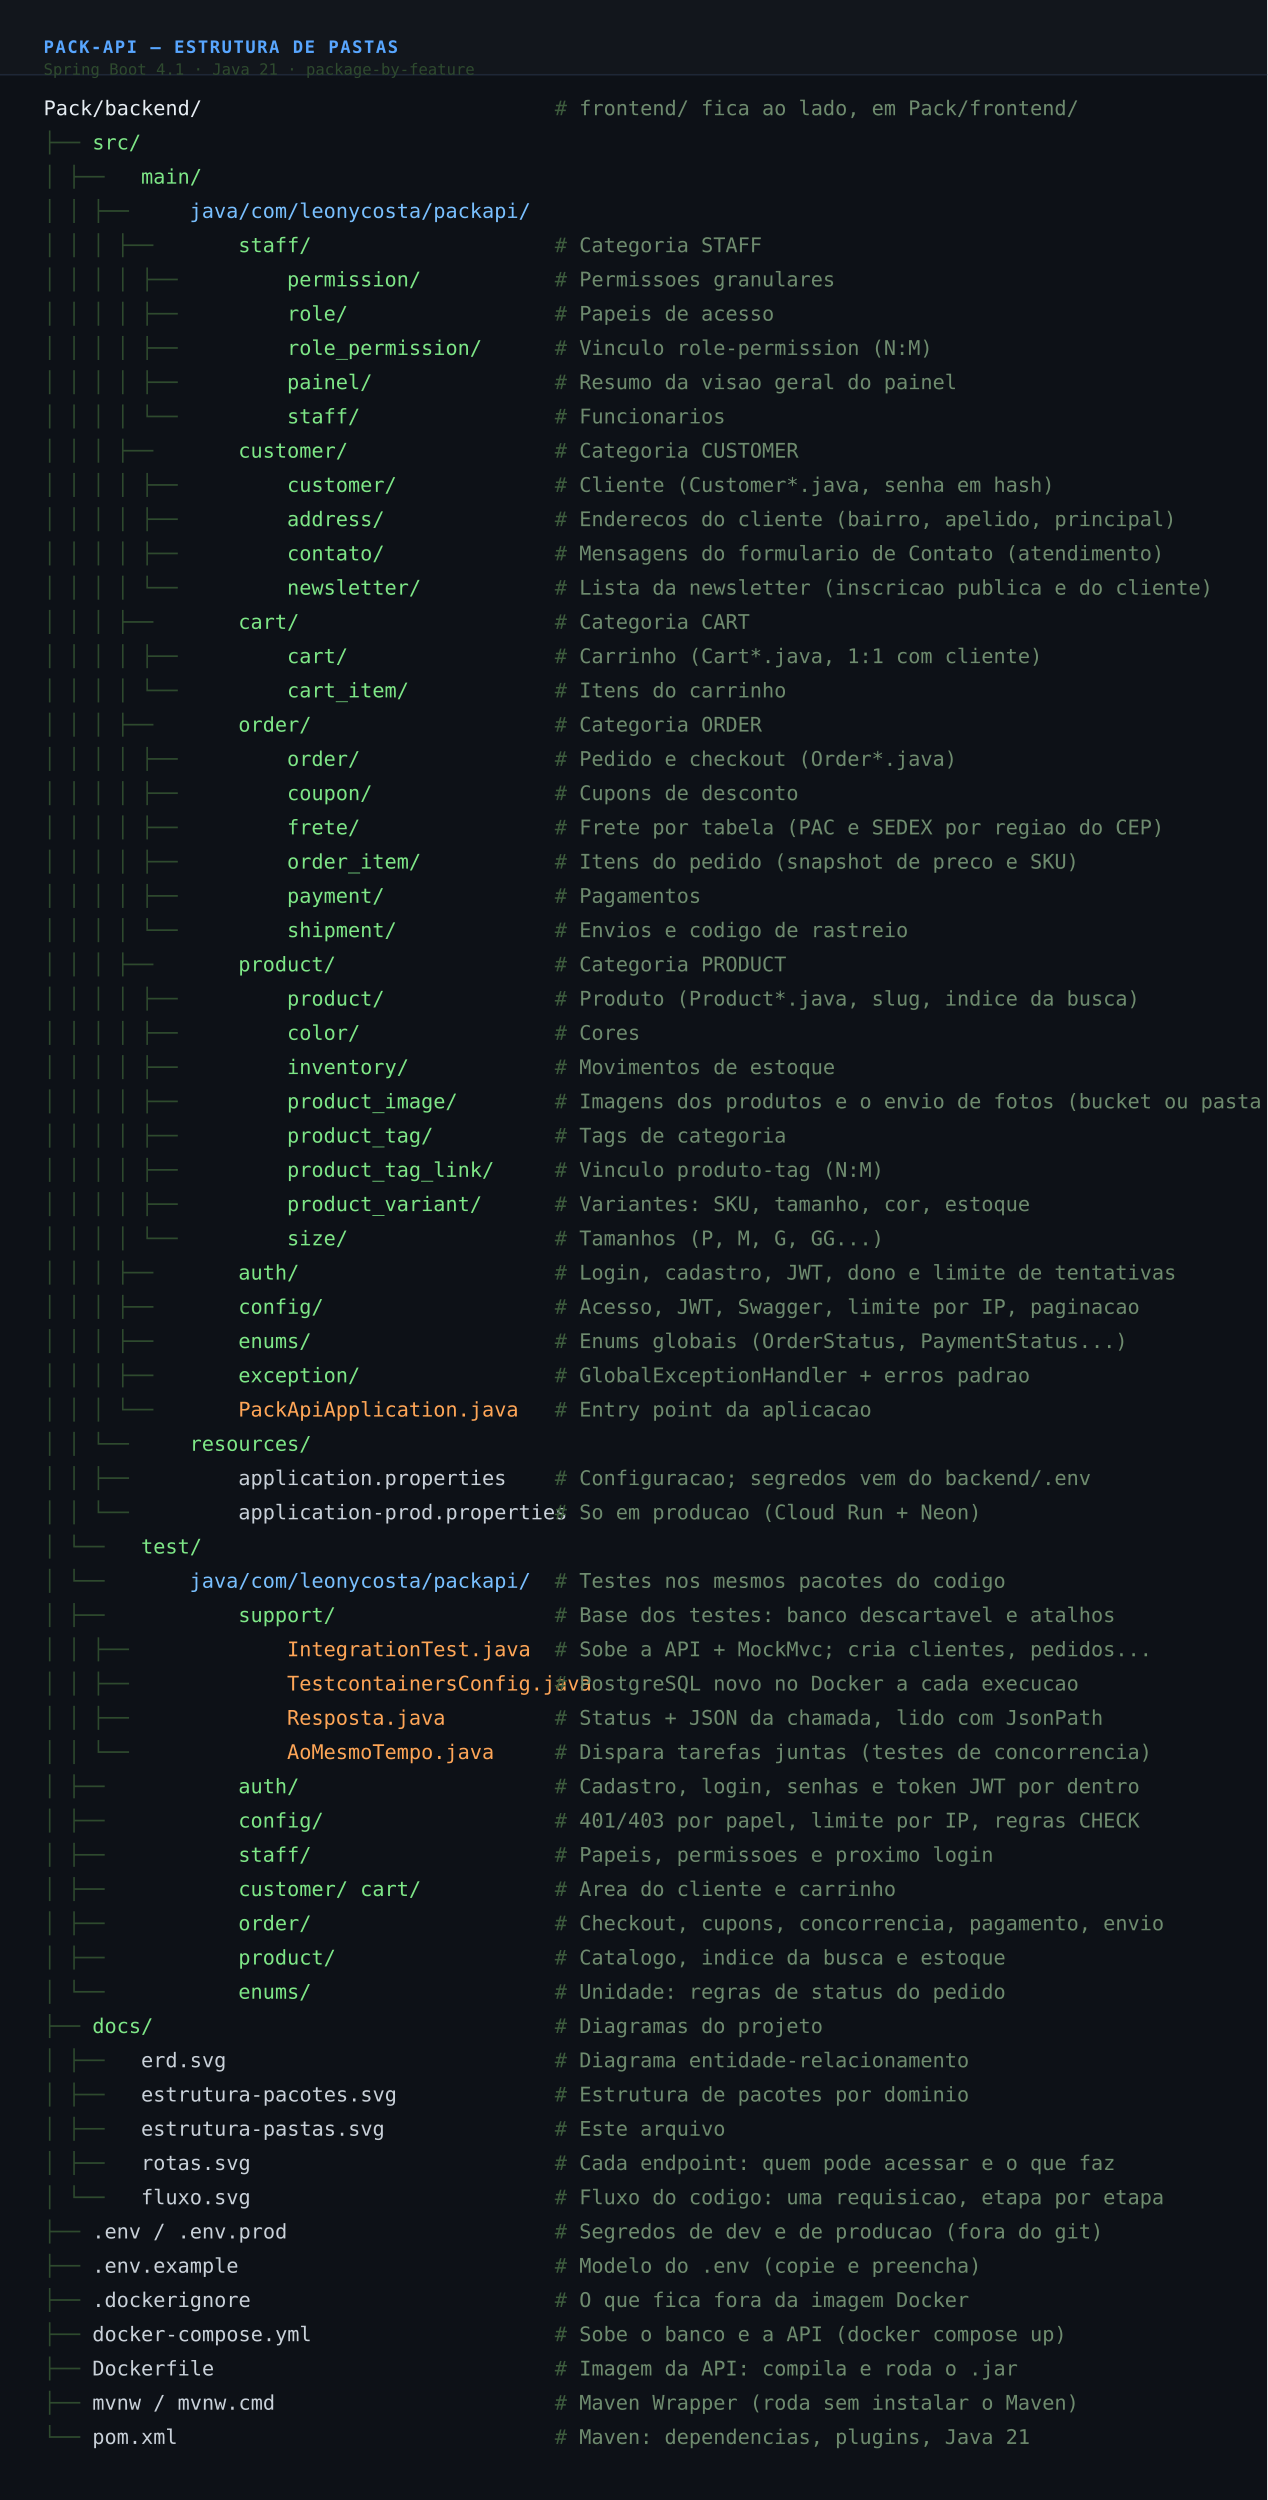
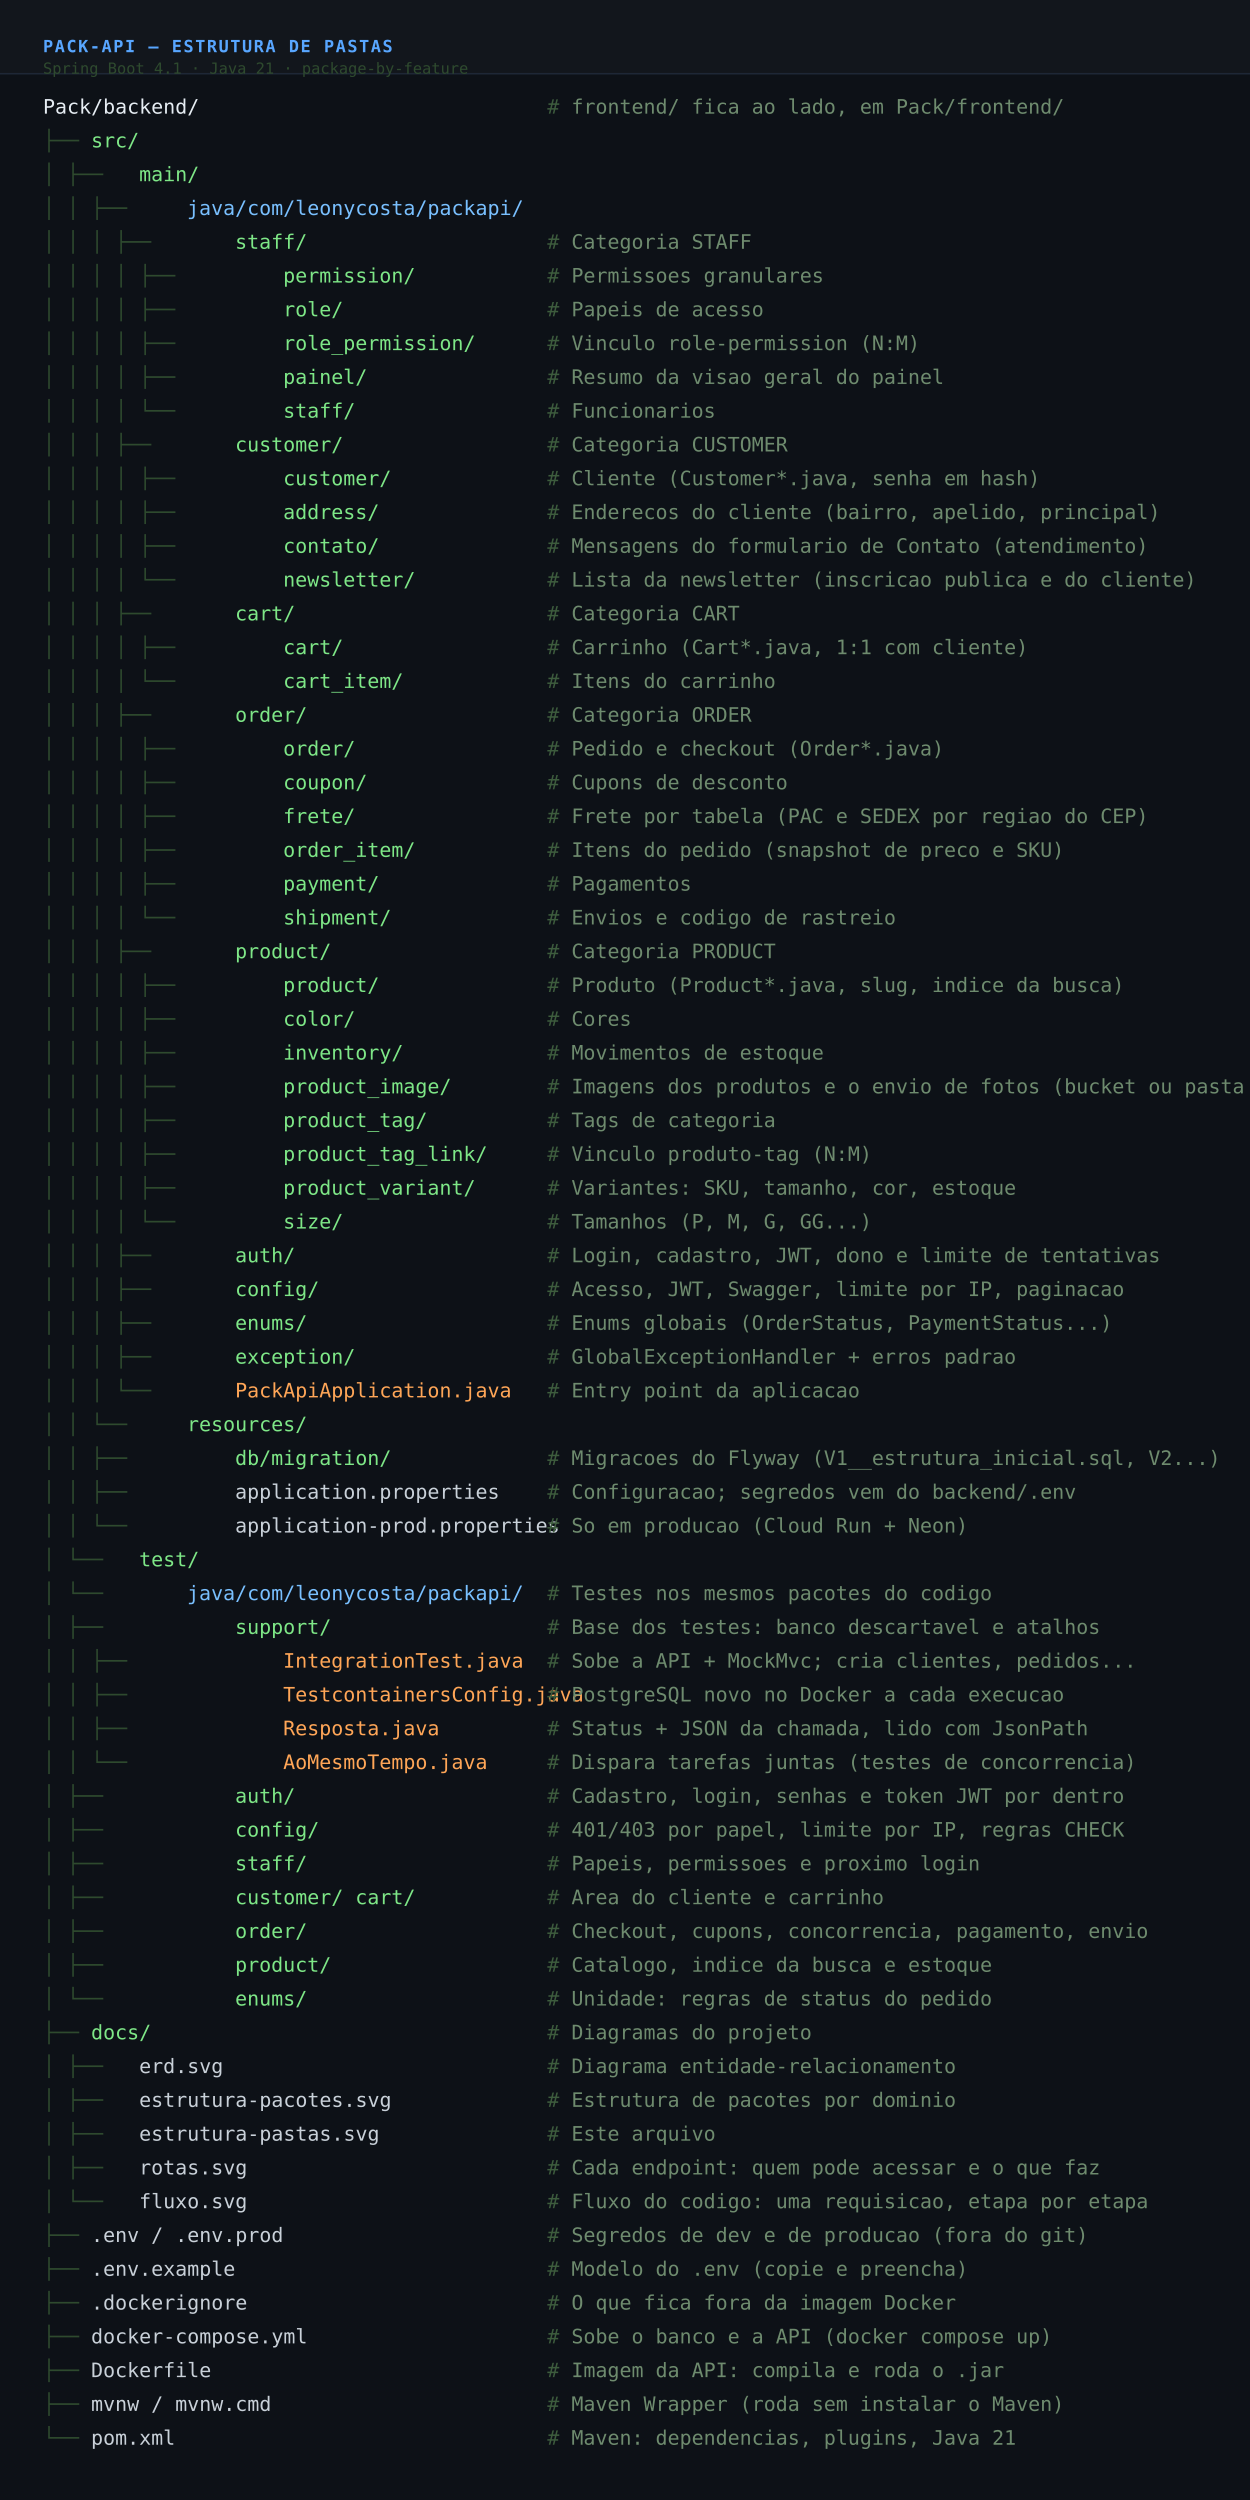
- <svg xmlns="http://www.w3.org/2000/svg" width="814" height="1606" viewBox="0 0 814 1606">
+ <svg xmlns="http://www.w3.org/2000/svg" width="814" height="1628" viewBox="0 0 814 1628">
  <defs>
    <style>text{font-family:JetBrains Mono, Fira Code, monospace;}</style>
  </defs>
-   <rect width="814" height="1606" fill="#0d1117" />
+   <rect width="814" height="1628" fill="#0d1117" />
  <rect width="814" height="48" fill="rgba(255,255,255,0.02)" />
  <line x1="0" y1="48" x2="814" y2="48" stroke="#1e2736" stroke-width="1" />
  <text x="28" y="34" font-family="JetBrains Mono, Fira Code, monospace" font-size="11" font-weight="700" fill="#58a6ff" letter-spacing="1">PACK-API — ESTRUTURA DE PASTAS</text>
  <text x="28" y="48" font-family="JetBrains Mono, Fira Code, monospace" font-size="10" fill="#2e4a2e">Spring Boot 4.1 · Java 21 · package-by-feature</text>
  <text x="28.0" y="74" font-family="JetBrains Mono, Fira Code, monospace" font-size="13" fill="#e6edf3">Pack/backend/</text>
  <text x="356.4" y="74" font-family="JetBrains Mono, Fira Code, monospace" font-size="13" fill="#3d5c3d">#</text>
  <text x="372.1" y="74" font-family="JetBrains Mono, Fira Code, monospace" font-size="13" fill="#6e8b6e">frontend/ fica ao lado, em Pack/frontend/</text>
  <text x="28" y="96" font-family="JetBrains Mono, Fira Code, monospace" font-size="13" fill="#2e4a2e">├── </text>
  <text x="59.3" y="96" font-family="JetBrains Mono, Fira Code, monospace" font-size="13" fill="#7ee787">src/</text>
  <text x="28" y="118" font-family="JetBrains Mono, Fira Code, monospace" font-size="13" fill="#2e4a2e">│   ├── </text>
  <text x="90.6" y="118" font-family="JetBrains Mono, Fira Code, monospace" font-size="13" fill="#7ee787">main/</text>
  <text x="28" y="140" font-family="JetBrains Mono, Fira Code, monospace" font-size="13" fill="#2e4a2e">│   │   ├── </text>
  <text x="121.8" y="140" font-family="JetBrains Mono, Fira Code, monospace" font-size="13" fill="#79c0ff">java/com/leonycosta/packapi/</text>
  <text x="28" y="162" font-family="JetBrains Mono, Fira Code, monospace" font-size="13" fill="#2e4a2e">│   │   │   ├── </text>
  <text x="153.1" y="162" font-family="JetBrains Mono, Fira Code, monospace" font-size="13" fill="#7ee787">staff/</text>
  <text x="356.4" y="162" font-family="JetBrains Mono, Fira Code, monospace" font-size="13" fill="#3d5c3d">#</text>
  <text x="372.1" y="162" font-family="JetBrains Mono, Fira Code, monospace" font-size="13" fill="#6e8b6e">Categoria STAFF</text>
  <text x="28" y="184" font-family="JetBrains Mono, Fira Code, monospace" font-size="13" fill="#2e4a2e">│   │   │   │   ├── </text>
  <text x="184.4" y="184" font-family="JetBrains Mono, Fira Code, monospace" font-size="13" fill="#7ee787">permission/</text>
  <text x="356.4" y="184" font-family="JetBrains Mono, Fira Code, monospace" font-size="13" fill="#3d5c3d">#</text>
  <text x="372.1" y="184" font-family="JetBrains Mono, Fira Code, monospace" font-size="13" fill="#6e8b6e">Permissoes granulares</text>
  <text x="28" y="206" font-family="JetBrains Mono, Fira Code, monospace" font-size="13" fill="#2e4a2e">│   │   │   │   ├── </text>
  <text x="184.4" y="206" font-family="JetBrains Mono, Fira Code, monospace" font-size="13" fill="#7ee787">role/</text>
  <text x="356.4" y="206" font-family="JetBrains Mono, Fira Code, monospace" font-size="13" fill="#3d5c3d">#</text>
  <text x="372.1" y="206" font-family="JetBrains Mono, Fira Code, monospace" font-size="13" fill="#6e8b6e">Papeis de acesso</text>
  <text x="28" y="228" font-family="JetBrains Mono, Fira Code, monospace" font-size="13" fill="#2e4a2e">│   │   │   │   ├── </text>
  <text x="184.4" y="228" font-family="JetBrains Mono, Fira Code, monospace" font-size="13" fill="#7ee787">role_permission/</text>
  <text x="356.4" y="228" font-family="JetBrains Mono, Fira Code, monospace" font-size="13" fill="#3d5c3d">#</text>
  <text x="372.1" y="228" font-family="JetBrains Mono, Fira Code, monospace" font-size="13" fill="#6e8b6e">Vinculo role-permission (N:M)</text>
  <text x="28" y="250" font-family="JetBrains Mono, Fira Code, monospace" font-size="13" fill="#2e4a2e">│   │   │   │   ├── </text>
  <text x="184.4" y="250" font-family="JetBrains Mono, Fira Code, monospace" font-size="13" fill="#7ee787">painel/</text>
  <text x="356.4" y="250" font-family="JetBrains Mono, Fira Code, monospace" font-size="13" fill="#3d5c3d">#</text>
  <text x="372.1" y="250" font-family="JetBrains Mono, Fira Code, monospace" font-size="13" fill="#6e8b6e">Resumo da visao geral do painel</text>
  <text x="28" y="272" font-family="JetBrains Mono, Fira Code, monospace" font-size="13" fill="#2e4a2e">│   │   │   │   └── </text>
  <text x="184.4" y="272" font-family="JetBrains Mono, Fira Code, monospace" font-size="13" fill="#7ee787">staff/</text>
  <text x="356.4" y="272" font-family="JetBrains Mono, Fira Code, monospace" font-size="13" fill="#3d5c3d">#</text>
  <text x="372.1" y="272" font-family="JetBrains Mono, Fira Code, monospace" font-size="13" fill="#6e8b6e">Funcionarios</text>
  <text x="28" y="294" font-family="JetBrains Mono, Fira Code, monospace" font-size="13" fill="#2e4a2e">│   │   │   ├── </text>
  <text x="153.1" y="294" font-family="JetBrains Mono, Fira Code, monospace" font-size="13" fill="#7ee787">customer/</text>
  <text x="356.4" y="294" font-family="JetBrains Mono, Fira Code, monospace" font-size="13" fill="#3d5c3d">#</text>
  <text x="372.1" y="294" font-family="JetBrains Mono, Fira Code, monospace" font-size="13" fill="#6e8b6e">Categoria CUSTOMER</text>
  <text x="28" y="316" font-family="JetBrains Mono, Fira Code, monospace" font-size="13" fill="#2e4a2e">│   │   │   │   ├── </text>
  <text x="184.4" y="316" font-family="JetBrains Mono, Fira Code, monospace" font-size="13" fill="#7ee787">customer/</text>
  <text x="356.4" y="316" font-family="JetBrains Mono, Fira Code, monospace" font-size="13" fill="#3d5c3d">#</text>
  <text x="372.1" y="316" font-family="JetBrains Mono, Fira Code, monospace" font-size="13" fill="#6e8b6e">Cliente (Customer*.java, senha em hash)</text>
  <text x="28" y="338" font-family="JetBrains Mono, Fira Code, monospace" font-size="13" fill="#2e4a2e">│   │   │   │   ├── </text>
  <text x="184.4" y="338" font-family="JetBrains Mono, Fira Code, monospace" font-size="13" fill="#7ee787">address/</text>
  <text x="356.4" y="338" font-family="JetBrains Mono, Fira Code, monospace" font-size="13" fill="#3d5c3d">#</text>
  <text x="372.1" y="338" font-family="JetBrains Mono, Fira Code, monospace" font-size="13" fill="#6e8b6e">Enderecos do cliente (bairro, apelido, principal)</text>
  <text x="28" y="360" font-family="JetBrains Mono, Fira Code, monospace" font-size="13" fill="#2e4a2e">│   │   │   │   ├── </text>
  <text x="184.4" y="360" font-family="JetBrains Mono, Fira Code, monospace" font-size="13" fill="#7ee787">contato/</text>
  <text x="356.4" y="360" font-family="JetBrains Mono, Fira Code, monospace" font-size="13" fill="#3d5c3d">#</text>
  <text x="372.1" y="360" font-family="JetBrains Mono, Fira Code, monospace" font-size="13" fill="#6e8b6e">Mensagens do formulario de Contato (atendimento)</text>
  <text x="28" y="382" font-family="JetBrains Mono, Fira Code, monospace" font-size="13" fill="#2e4a2e">│   │   │   │   └── </text>
  <text x="184.4" y="382" font-family="JetBrains Mono, Fira Code, monospace" font-size="13" fill="#7ee787">newsletter/</text>
  <text x="356.4" y="382" font-family="JetBrains Mono, Fira Code, monospace" font-size="13" fill="#3d5c3d">#</text>
  <text x="372.1" y="382" font-family="JetBrains Mono, Fira Code, monospace" font-size="13" fill="#6e8b6e">Lista da newsletter (inscricao publica e do cliente)</text>
  <text x="28" y="404" font-family="JetBrains Mono, Fira Code, monospace" font-size="13" fill="#2e4a2e">│   │   │   ├── </text>
  <text x="153.1" y="404" font-family="JetBrains Mono, Fira Code, monospace" font-size="13" fill="#7ee787">cart/</text>
  <text x="356.4" y="404" font-family="JetBrains Mono, Fira Code, monospace" font-size="13" fill="#3d5c3d">#</text>
  <text x="372.1" y="404" font-family="JetBrains Mono, Fira Code, monospace" font-size="13" fill="#6e8b6e">Categoria CART</text>
  <text x="28" y="426" font-family="JetBrains Mono, Fira Code, monospace" font-size="13" fill="#2e4a2e">│   │   │   │   ├── </text>
  <text x="184.4" y="426" font-family="JetBrains Mono, Fira Code, monospace" font-size="13" fill="#7ee787">cart/</text>
  <text x="356.4" y="426" font-family="JetBrains Mono, Fira Code, monospace" font-size="13" fill="#3d5c3d">#</text>
  <text x="372.1" y="426" font-family="JetBrains Mono, Fira Code, monospace" font-size="13" fill="#6e8b6e">Carrinho (Cart*.java, 1:1 com cliente)</text>
  <text x="28" y="448" font-family="JetBrains Mono, Fira Code, monospace" font-size="13" fill="#2e4a2e">│   │   │   │   └── </text>
  <text x="184.4" y="448" font-family="JetBrains Mono, Fira Code, monospace" font-size="13" fill="#7ee787">cart_item/</text>
  <text x="356.4" y="448" font-family="JetBrains Mono, Fira Code, monospace" font-size="13" fill="#3d5c3d">#</text>
  <text x="372.1" y="448" font-family="JetBrains Mono, Fira Code, monospace" font-size="13" fill="#6e8b6e">Itens do carrinho</text>
  <text x="28" y="470" font-family="JetBrains Mono, Fira Code, monospace" font-size="13" fill="#2e4a2e">│   │   │   ├── </text>
  <text x="153.1" y="470" font-family="JetBrains Mono, Fira Code, monospace" font-size="13" fill="#7ee787">order/</text>
  <text x="356.4" y="470" font-family="JetBrains Mono, Fira Code, monospace" font-size="13" fill="#3d5c3d">#</text>
  <text x="372.1" y="470" font-family="JetBrains Mono, Fira Code, monospace" font-size="13" fill="#6e8b6e">Categoria ORDER</text>
  <text x="28" y="492" font-family="JetBrains Mono, Fira Code, monospace" font-size="13" fill="#2e4a2e">│   │   │   │   ├── </text>
  <text x="184.4" y="492" font-family="JetBrains Mono, Fira Code, monospace" font-size="13" fill="#7ee787">order/</text>
  <text x="356.4" y="492" font-family="JetBrains Mono, Fira Code, monospace" font-size="13" fill="#3d5c3d">#</text>
  <text x="372.1" y="492" font-family="JetBrains Mono, Fira Code, monospace" font-size="13" fill="#6e8b6e">Pedido e checkout (Order*.java)</text>
  <text x="28" y="514" font-family="JetBrains Mono, Fira Code, monospace" font-size="13" fill="#2e4a2e">│   │   │   │   ├── </text>
  <text x="184.4" y="514" font-family="JetBrains Mono, Fira Code, monospace" font-size="13" fill="#7ee787">coupon/</text>
  <text x="356.4" y="514" font-family="JetBrains Mono, Fira Code, monospace" font-size="13" fill="#3d5c3d">#</text>
  <text x="372.1" y="514" font-family="JetBrains Mono, Fira Code, monospace" font-size="13" fill="#6e8b6e">Cupons de desconto</text>
  <text x="28" y="536" font-family="JetBrains Mono, Fira Code, monospace" font-size="13" fill="#2e4a2e">│   │   │   │   ├── </text>
  <text x="184.4" y="536" font-family="JetBrains Mono, Fira Code, monospace" font-size="13" fill="#7ee787">frete/</text>
  <text x="356.4" y="536" font-family="JetBrains Mono, Fira Code, monospace" font-size="13" fill="#3d5c3d">#</text>
  <text x="372.1" y="536" font-family="JetBrains Mono, Fira Code, monospace" font-size="13" fill="#6e8b6e">Frete por tabela (PAC e SEDEX por regiao do CEP)</text>
  <text x="28" y="558" font-family="JetBrains Mono, Fira Code, monospace" font-size="13" fill="#2e4a2e">│   │   │   │   ├── </text>
  <text x="184.4" y="558" font-family="JetBrains Mono, Fira Code, monospace" font-size="13" fill="#7ee787">order_item/</text>
  <text x="356.4" y="558" font-family="JetBrains Mono, Fira Code, monospace" font-size="13" fill="#3d5c3d">#</text>
  <text x="372.1" y="558" font-family="JetBrains Mono, Fira Code, monospace" font-size="13" fill="#6e8b6e">Itens do pedido (snapshot de preco e SKU)</text>
  <text x="28" y="580" font-family="JetBrains Mono, Fira Code, monospace" font-size="13" fill="#2e4a2e">│   │   │   │   ├── </text>
  <text x="184.4" y="580" font-family="JetBrains Mono, Fira Code, monospace" font-size="13" fill="#7ee787">payment/</text>
  <text x="356.4" y="580" font-family="JetBrains Mono, Fira Code, monospace" font-size="13" fill="#3d5c3d">#</text>
  <text x="372.1" y="580" font-family="JetBrains Mono, Fira Code, monospace" font-size="13" fill="#6e8b6e">Pagamentos</text>
  <text x="28" y="602" font-family="JetBrains Mono, Fira Code, monospace" font-size="13" fill="#2e4a2e">│   │   │   │   └── </text>
  <text x="184.4" y="602" font-family="JetBrains Mono, Fira Code, monospace" font-size="13" fill="#7ee787">shipment/</text>
  <text x="356.4" y="602" font-family="JetBrains Mono, Fira Code, monospace" font-size="13" fill="#3d5c3d">#</text>
  <text x="372.1" y="602" font-family="JetBrains Mono, Fira Code, monospace" font-size="13" fill="#6e8b6e">Envios e codigo de rastreio</text>
  <text x="28" y="624" font-family="JetBrains Mono, Fira Code, monospace" font-size="13" fill="#2e4a2e">│   │   │   ├── </text>
  <text x="153.1" y="624" font-family="JetBrains Mono, Fira Code, monospace" font-size="13" fill="#7ee787">product/</text>
  <text x="356.4" y="624" font-family="JetBrains Mono, Fira Code, monospace" font-size="13" fill="#3d5c3d">#</text>
  <text x="372.1" y="624" font-family="JetBrains Mono, Fira Code, monospace" font-size="13" fill="#6e8b6e">Categoria PRODUCT</text>
  <text x="28" y="646" font-family="JetBrains Mono, Fira Code, monospace" font-size="13" fill="#2e4a2e">│   │   │   │   ├── </text>
  <text x="184.4" y="646" font-family="JetBrains Mono, Fira Code, monospace" font-size="13" fill="#7ee787">product/</text>
  <text x="356.4" y="646" font-family="JetBrains Mono, Fira Code, monospace" font-size="13" fill="#3d5c3d">#</text>
  <text x="372.1" y="646" font-family="JetBrains Mono, Fira Code, monospace" font-size="13" fill="#6e8b6e">Produto (Product*.java, slug, indice da busca)</text>
  <text x="28" y="668" font-family="JetBrains Mono, Fira Code, monospace" font-size="13" fill="#2e4a2e">│   │   │   │   ├── </text>
  <text x="184.4" y="668" font-family="JetBrains Mono, Fira Code, monospace" font-size="13" fill="#7ee787">color/</text>
  <text x="356.4" y="668" font-family="JetBrains Mono, Fira Code, monospace" font-size="13" fill="#3d5c3d">#</text>
  <text x="372.1" y="668" font-family="JetBrains Mono, Fira Code, monospace" font-size="13" fill="#6e8b6e">Cores</text>
  <text x="28" y="690" font-family="JetBrains Mono, Fira Code, monospace" font-size="13" fill="#2e4a2e">│   │   │   │   ├── </text>
  <text x="184.4" y="690" font-family="JetBrains Mono, Fira Code, monospace" font-size="13" fill="#7ee787">inventory/</text>
  <text x="356.4" y="690" font-family="JetBrains Mono, Fira Code, monospace" font-size="13" fill="#3d5c3d">#</text>
  <text x="372.1" y="690" font-family="JetBrains Mono, Fira Code, monospace" font-size="13" fill="#6e8b6e">Movimentos de estoque</text>
  <text x="28" y="712" font-family="JetBrains Mono, Fira Code, monospace" font-size="13" fill="#2e4a2e">│   │   │   │   ├── </text>
  <text x="184.4" y="712" font-family="JetBrains Mono, Fira Code, monospace" font-size="13" fill="#7ee787">product_image/</text>
  <text x="356.4" y="712" font-family="JetBrains Mono, Fira Code, monospace" font-size="13" fill="#3d5c3d">#</text>
  <text x="372.1" y="712" font-family="JetBrains Mono, Fira Code, monospace" font-size="13" fill="#6e8b6e">Imagens dos produtos e o envio de fotos (bucket ou pasta local)</text>
  <text x="28" y="734" font-family="JetBrains Mono, Fira Code, monospace" font-size="13" fill="#2e4a2e">│   │   │   │   ├── </text>
  <text x="184.4" y="734" font-family="JetBrains Mono, Fira Code, monospace" font-size="13" fill="#7ee787">product_tag/</text>
  <text x="356.4" y="734" font-family="JetBrains Mono, Fira Code, monospace" font-size="13" fill="#3d5c3d">#</text>
  <text x="372.1" y="734" font-family="JetBrains Mono, Fira Code, monospace" font-size="13" fill="#6e8b6e">Tags de categoria</text>
  <text x="28" y="756" font-family="JetBrains Mono, Fira Code, monospace" font-size="13" fill="#2e4a2e">│   │   │   │   ├── </text>
  <text x="184.4" y="756" font-family="JetBrains Mono, Fira Code, monospace" font-size="13" fill="#7ee787">product_tag_link/</text>
  <text x="356.4" y="756" font-family="JetBrains Mono, Fira Code, monospace" font-size="13" fill="#3d5c3d">#</text>
  <text x="372.1" y="756" font-family="JetBrains Mono, Fira Code, monospace" font-size="13" fill="#6e8b6e">Vinculo produto-tag (N:M)</text>
  <text x="28" y="778" font-family="JetBrains Mono, Fira Code, monospace" font-size="13" fill="#2e4a2e">│   │   │   │   ├── </text>
  <text x="184.4" y="778" font-family="JetBrains Mono, Fira Code, monospace" font-size="13" fill="#7ee787">product_variant/</text>
  <text x="356.4" y="778" font-family="JetBrains Mono, Fira Code, monospace" font-size="13" fill="#3d5c3d">#</text>
  <text x="372.1" y="778" font-family="JetBrains Mono, Fira Code, monospace" font-size="13" fill="#6e8b6e">Variantes: SKU, tamanho, cor, estoque</text>
  <text x="28" y="800" font-family="JetBrains Mono, Fira Code, monospace" font-size="13" fill="#2e4a2e">│   │   │   │   └── </text>
  <text x="184.4" y="800" font-family="JetBrains Mono, Fira Code, monospace" font-size="13" fill="#7ee787">size/</text>
  <text x="356.4" y="800" font-family="JetBrains Mono, Fira Code, monospace" font-size="13" fill="#3d5c3d">#</text>
  <text x="372.1" y="800" font-family="JetBrains Mono, Fira Code, monospace" font-size="13" fill="#6e8b6e">Tamanhos (P, M, G, GG...)</text>
  <text x="28" y="822" font-family="JetBrains Mono, Fira Code, monospace" font-size="13" fill="#2e4a2e">│   │   │   ├── </text>
  <text x="153.1" y="822" font-family="JetBrains Mono, Fira Code, monospace" font-size="13" fill="#7ee787">auth/</text>
  <text x="356.4" y="822" font-family="JetBrains Mono, Fira Code, monospace" font-size="13" fill="#3d5c3d">#</text>
  <text x="372.1" y="822" font-family="JetBrains Mono, Fira Code, monospace" font-size="13" fill="#6e8b6e">Login, cadastro, JWT, dono e limite de tentativas</text>
  <text x="28" y="844" font-family="JetBrains Mono, Fira Code, monospace" font-size="13" fill="#2e4a2e">│   │   │   ├── </text>
  <text x="153.1" y="844" font-family="JetBrains Mono, Fira Code, monospace" font-size="13" fill="#7ee787">config/</text>
  <text x="356.4" y="844" font-family="JetBrains Mono, Fira Code, monospace" font-size="13" fill="#3d5c3d">#</text>
  <text x="372.1" y="844" font-family="JetBrains Mono, Fira Code, monospace" font-size="13" fill="#6e8b6e">Acesso, JWT, Swagger, limite por IP, paginacao</text>
  <text x="28" y="866" font-family="JetBrains Mono, Fira Code, monospace" font-size="13" fill="#2e4a2e">│   │   │   ├── </text>
  <text x="153.1" y="866" font-family="JetBrains Mono, Fira Code, monospace" font-size="13" fill="#7ee787">enums/</text>
  <text x="356.4" y="866" font-family="JetBrains Mono, Fira Code, monospace" font-size="13" fill="#3d5c3d">#</text>
  <text x="372.1" y="866" font-family="JetBrains Mono, Fira Code, monospace" font-size="13" fill="#6e8b6e">Enums globais (OrderStatus, PaymentStatus...)</text>
  <text x="28" y="888" font-family="JetBrains Mono, Fira Code, monospace" font-size="13" fill="#2e4a2e">│   │   │   ├── </text>
  <text x="153.1" y="888" font-family="JetBrains Mono, Fira Code, monospace" font-size="13" fill="#7ee787">exception/</text>
  <text x="356.4" y="888" font-family="JetBrains Mono, Fira Code, monospace" font-size="13" fill="#3d5c3d">#</text>
  <text x="372.1" y="888" font-family="JetBrains Mono, Fira Code, monospace" font-size="13" fill="#6e8b6e">GlobalExceptionHandler + erros padrao</text>
  <text x="28" y="910" font-family="JetBrains Mono, Fira Code, monospace" font-size="13" fill="#2e4a2e">│   │   │   └── </text>
  <text x="153.1" y="910" font-family="JetBrains Mono, Fira Code, monospace" font-size="13" fill="#ffa657">PackApiApplication.java</text>
  <text x="356.4" y="910" font-family="JetBrains Mono, Fira Code, monospace" font-size="13" fill="#3d5c3d">#</text>
  <text x="372.1" y="910" font-family="JetBrains Mono, Fira Code, monospace" font-size="13" fill="#6e8b6e">Entry point da aplicacao</text>
  <text x="28" y="932" font-family="JetBrains Mono, Fira Code, monospace" font-size="13" fill="#2e4a2e">│   │   └── </text>
  <text x="121.8" y="932" font-family="JetBrains Mono, Fira Code, monospace" font-size="13" fill="#7ee787">resources/</text>
  <text x="28" y="954" font-family="JetBrains Mono, Fira Code, monospace" font-size="13" fill="#2e4a2e">│   │       ├── </text>
-   <text x="153.1" y="954" font-family="JetBrains Mono, Fira Code, monospace" font-size="13" fill="#c9d1d9">application.properties</text>
+   <text x="153.1" y="954" font-family="JetBrains Mono, Fira Code, monospace" font-size="13" fill="#7ee787">db/migration/</text>
  <text x="356.4" y="954" font-family="JetBrains Mono, Fira Code, monospace" font-size="13" fill="#3d5c3d">#</text>
-   <text x="372.1" y="954" font-family="JetBrains Mono, Fira Code, monospace" font-size="13" fill="#6e8b6e">Configuracao; segredos vem do backend/.env</text>
-   <text x="28" y="976" font-family="JetBrains Mono, Fira Code, monospace" font-size="13" fill="#2e4a2e">│   │       └── </text>
-   <text x="153.1" y="976" font-family="JetBrains Mono, Fira Code, monospace" font-size="13" fill="#c9d1d9">application-prod.properties</text>
+   <text x="372.1" y="954" font-family="JetBrains Mono, Fira Code, monospace" font-size="13" fill="#6e8b6e">Migracoes do Flyway (V1__estrutura_inicial.sql, V2...)</text>
+   <text x="28" y="976" font-family="JetBrains Mono, Fira Code, monospace" font-size="13" fill="#2e4a2e">│   │       ├── </text>
+   <text x="153.1" y="976" font-family="JetBrains Mono, Fira Code, monospace" font-size="13" fill="#c9d1d9">application.properties</text>
  <text x="356.4" y="976" font-family="JetBrains Mono, Fira Code, monospace" font-size="13" fill="#3d5c3d">#</text>
-   <text x="372.1" y="976" font-family="JetBrains Mono, Fira Code, monospace" font-size="13" fill="#6e8b6e">So em producao (Cloud Run + Neon)</text>
-   <text x="28" y="998" font-family="JetBrains Mono, Fira Code, monospace" font-size="13" fill="#2e4a2e">│   └── </text>
-   <text x="90.6" y="998" font-family="JetBrains Mono, Fira Code, monospace" font-size="13" fill="#7ee787">test/</text>
-   <text x="28" y="1020" font-family="JetBrains Mono, Fira Code, monospace" font-size="13" fill="#2e4a2e">│       └── </text>
-   <text x="121.8" y="1020" font-family="JetBrains Mono, Fira Code, monospace" font-size="13" fill="#79c0ff">java/com/leonycosta/packapi/</text>
-   <text x="356.4" y="1020" font-family="JetBrains Mono, Fira Code, monospace" font-size="13" fill="#3d5c3d">#</text>
-   <text x="372.1" y="1020" font-family="JetBrains Mono, Fira Code, monospace" font-size="13" fill="#6e8b6e">Testes nos mesmos pacotes do codigo</text>
-   <text x="28" y="1042" font-family="JetBrains Mono, Fira Code, monospace" font-size="13" fill="#2e4a2e">│           ├── </text>
-   <text x="153.1" y="1042" font-family="JetBrains Mono, Fira Code, monospace" font-size="13" fill="#7ee787">support/</text>
+   <text x="372.1" y="976" font-family="JetBrains Mono, Fira Code, monospace" font-size="13" fill="#6e8b6e">Configuracao; segredos vem do backend/.env</text>
+   <text x="28" y="998" font-family="JetBrains Mono, Fira Code, monospace" font-size="13" fill="#2e4a2e">│   │       └── </text>
+   <text x="153.1" y="998" font-family="JetBrains Mono, Fira Code, monospace" font-size="13" fill="#c9d1d9">application-prod.properties</text>
+   <text x="356.4" y="998" font-family="JetBrains Mono, Fira Code, monospace" font-size="13" fill="#3d5c3d">#</text>
+   <text x="372.1" y="998" font-family="JetBrains Mono, Fira Code, monospace" font-size="13" fill="#6e8b6e">So em producao (Cloud Run + Neon)</text>
+   <text x="28" y="1020" font-family="JetBrains Mono, Fira Code, monospace" font-size="13" fill="#2e4a2e">│   └── </text>
+   <text x="90.6" y="1020" font-family="JetBrains Mono, Fira Code, monospace" font-size="13" fill="#7ee787">test/</text>
+   <text x="28" y="1042" font-family="JetBrains Mono, Fira Code, monospace" font-size="13" fill="#2e4a2e">│       └── </text>
+   <text x="121.8" y="1042" font-family="JetBrains Mono, Fira Code, monospace" font-size="13" fill="#79c0ff">java/com/leonycosta/packapi/</text>
  <text x="356.4" y="1042" font-family="JetBrains Mono, Fira Code, monospace" font-size="13" fill="#3d5c3d">#</text>
-   <text x="372.1" y="1042" font-family="JetBrains Mono, Fira Code, monospace" font-size="13" fill="#6e8b6e">Base dos testes: banco descartavel e atalhos</text>
-   <text x="28" y="1064" font-family="JetBrains Mono, Fira Code, monospace" font-size="13" fill="#2e4a2e">│           │   ├── </text>
-   <text x="184.4" y="1064" font-family="JetBrains Mono, Fira Code, monospace" font-size="13" fill="#ffa657">IntegrationTest.java</text>
+   <text x="372.1" y="1042" font-family="JetBrains Mono, Fira Code, monospace" font-size="13" fill="#6e8b6e">Testes nos mesmos pacotes do codigo</text>
+   <text x="28" y="1064" font-family="JetBrains Mono, Fira Code, monospace" font-size="13" fill="#2e4a2e">│           ├── </text>
+   <text x="153.1" y="1064" font-family="JetBrains Mono, Fira Code, monospace" font-size="13" fill="#7ee787">support/</text>
  <text x="356.4" y="1064" font-family="JetBrains Mono, Fira Code, monospace" font-size="13" fill="#3d5c3d">#</text>
-   <text x="372.1" y="1064" font-family="JetBrains Mono, Fira Code, monospace" font-size="13" fill="#6e8b6e">Sobe a API + MockMvc; cria clientes, pedidos...</text>
+   <text x="372.1" y="1064" font-family="JetBrains Mono, Fira Code, monospace" font-size="13" fill="#6e8b6e">Base dos testes: banco descartavel e atalhos</text>
  <text x="28" y="1086" font-family="JetBrains Mono, Fira Code, monospace" font-size="13" fill="#2e4a2e">│           │   ├── </text>
-   <text x="184.4" y="1086" font-family="JetBrains Mono, Fira Code, monospace" font-size="13" fill="#ffa657">TestcontainersConfig.java</text>
+   <text x="184.4" y="1086" font-family="JetBrains Mono, Fira Code, monospace" font-size="13" fill="#ffa657">IntegrationTest.java</text>
  <text x="356.4" y="1086" font-family="JetBrains Mono, Fira Code, monospace" font-size="13" fill="#3d5c3d">#</text>
-   <text x="372.1" y="1086" font-family="JetBrains Mono, Fira Code, monospace" font-size="13" fill="#6e8b6e">PostgreSQL novo no Docker a cada execucao</text>
+   <text x="372.1" y="1086" font-family="JetBrains Mono, Fira Code, monospace" font-size="13" fill="#6e8b6e">Sobe a API + MockMvc; cria clientes, pedidos...</text>
  <text x="28" y="1108" font-family="JetBrains Mono, Fira Code, monospace" font-size="13" fill="#2e4a2e">│           │   ├── </text>
-   <text x="184.4" y="1108" font-family="JetBrains Mono, Fira Code, monospace" font-size="13" fill="#ffa657">Resposta.java</text>
+   <text x="184.4" y="1108" font-family="JetBrains Mono, Fira Code, monospace" font-size="13" fill="#ffa657">TestcontainersConfig.java</text>
  <text x="356.4" y="1108" font-family="JetBrains Mono, Fira Code, monospace" font-size="13" fill="#3d5c3d">#</text>
-   <text x="372.1" y="1108" font-family="JetBrains Mono, Fira Code, monospace" font-size="13" fill="#6e8b6e">Status + JSON da chamada, lido com JsonPath</text>
-   <text x="28" y="1130" font-family="JetBrains Mono, Fira Code, monospace" font-size="13" fill="#2e4a2e">│           │   └── </text>
-   <text x="184.4" y="1130" font-family="JetBrains Mono, Fira Code, monospace" font-size="13" fill="#ffa657">AoMesmoTempo.java</text>
+   <text x="372.1" y="1108" font-family="JetBrains Mono, Fira Code, monospace" font-size="13" fill="#6e8b6e">PostgreSQL novo no Docker a cada execucao</text>
+   <text x="28" y="1130" font-family="JetBrains Mono, Fira Code, monospace" font-size="13" fill="#2e4a2e">│           │   ├── </text>
+   <text x="184.4" y="1130" font-family="JetBrains Mono, Fira Code, monospace" font-size="13" fill="#ffa657">Resposta.java</text>
  <text x="356.4" y="1130" font-family="JetBrains Mono, Fira Code, monospace" font-size="13" fill="#3d5c3d">#</text>
-   <text x="372.1" y="1130" font-family="JetBrains Mono, Fira Code, monospace" font-size="13" fill="#6e8b6e">Dispara tarefas juntas (testes de concorrencia)</text>
-   <text x="28" y="1152" font-family="JetBrains Mono, Fira Code, monospace" font-size="13" fill="#2e4a2e">│           ├── </text>
-   <text x="153.1" y="1152" font-family="JetBrains Mono, Fira Code, monospace" font-size="13" fill="#7ee787">auth/</text>
+   <text x="372.1" y="1130" font-family="JetBrains Mono, Fira Code, monospace" font-size="13" fill="#6e8b6e">Status + JSON da chamada, lido com JsonPath</text>
+   <text x="28" y="1152" font-family="JetBrains Mono, Fira Code, monospace" font-size="13" fill="#2e4a2e">│           │   └── </text>
+   <text x="184.4" y="1152" font-family="JetBrains Mono, Fira Code, monospace" font-size="13" fill="#ffa657">AoMesmoTempo.java</text>
  <text x="356.4" y="1152" font-family="JetBrains Mono, Fira Code, monospace" font-size="13" fill="#3d5c3d">#</text>
-   <text x="372.1" y="1152" font-family="JetBrains Mono, Fira Code, monospace" font-size="13" fill="#6e8b6e">Cadastro, login, senhas e token JWT por dentro</text>
+   <text x="372.1" y="1152" font-family="JetBrains Mono, Fira Code, monospace" font-size="13" fill="#6e8b6e">Dispara tarefas juntas (testes de concorrencia)</text>
  <text x="28" y="1174" font-family="JetBrains Mono, Fira Code, monospace" font-size="13" fill="#2e4a2e">│           ├── </text>
-   <text x="153.1" y="1174" font-family="JetBrains Mono, Fira Code, monospace" font-size="13" fill="#7ee787">config/</text>
+   <text x="153.1" y="1174" font-family="JetBrains Mono, Fira Code, monospace" font-size="13" fill="#7ee787">auth/</text>
  <text x="356.4" y="1174" font-family="JetBrains Mono, Fira Code, monospace" font-size="13" fill="#3d5c3d">#</text>
-   <text x="372.1" y="1174" font-family="JetBrains Mono, Fira Code, monospace" font-size="13" fill="#6e8b6e">401/403 por papel, limite por IP, regras CHECK</text>
+   <text x="372.1" y="1174" font-family="JetBrains Mono, Fira Code, monospace" font-size="13" fill="#6e8b6e">Cadastro, login, senhas e token JWT por dentro</text>
  <text x="28" y="1196" font-family="JetBrains Mono, Fira Code, monospace" font-size="13" fill="#2e4a2e">│           ├── </text>
-   <text x="153.1" y="1196" font-family="JetBrains Mono, Fira Code, monospace" font-size="13" fill="#7ee787">staff/</text>
+   <text x="153.1" y="1196" font-family="JetBrains Mono, Fira Code, monospace" font-size="13" fill="#7ee787">config/</text>
  <text x="356.4" y="1196" font-family="JetBrains Mono, Fira Code, monospace" font-size="13" fill="#3d5c3d">#</text>
-   <text x="372.1" y="1196" font-family="JetBrains Mono, Fira Code, monospace" font-size="13" fill="#6e8b6e">Papeis, permissoes e proximo login</text>
+   <text x="372.1" y="1196" font-family="JetBrains Mono, Fira Code, monospace" font-size="13" fill="#6e8b6e">401/403 por papel, limite por IP, regras CHECK</text>
  <text x="28" y="1218" font-family="JetBrains Mono, Fira Code, monospace" font-size="13" fill="#2e4a2e">│           ├── </text>
-   <text x="153.1" y="1218" font-family="JetBrains Mono, Fira Code, monospace" font-size="13" fill="#7ee787">customer/  cart/</text>
+   <text x="153.1" y="1218" font-family="JetBrains Mono, Fira Code, monospace" font-size="13" fill="#7ee787">staff/</text>
  <text x="356.4" y="1218" font-family="JetBrains Mono, Fira Code, monospace" font-size="13" fill="#3d5c3d">#</text>
-   <text x="372.1" y="1218" font-family="JetBrains Mono, Fira Code, monospace" font-size="13" fill="#6e8b6e">Area do cliente e carrinho</text>
+   <text x="372.1" y="1218" font-family="JetBrains Mono, Fira Code, monospace" font-size="13" fill="#6e8b6e">Papeis, permissoes e proximo login</text>
  <text x="28" y="1240" font-family="JetBrains Mono, Fira Code, monospace" font-size="13" fill="#2e4a2e">│           ├── </text>
-   <text x="153.1" y="1240" font-family="JetBrains Mono, Fira Code, monospace" font-size="13" fill="#7ee787">order/</text>
+   <text x="153.1" y="1240" font-family="JetBrains Mono, Fira Code, monospace" font-size="13" fill="#7ee787">customer/  cart/</text>
  <text x="356.4" y="1240" font-family="JetBrains Mono, Fira Code, monospace" font-size="13" fill="#3d5c3d">#</text>
-   <text x="372.1" y="1240" font-family="JetBrains Mono, Fira Code, monospace" font-size="13" fill="#6e8b6e">Checkout, cupons, concorrencia, pagamento, envio</text>
+   <text x="372.1" y="1240" font-family="JetBrains Mono, Fira Code, monospace" font-size="13" fill="#6e8b6e">Area do cliente e carrinho</text>
  <text x="28" y="1262" font-family="JetBrains Mono, Fira Code, monospace" font-size="13" fill="#2e4a2e">│           ├── </text>
-   <text x="153.1" y="1262" font-family="JetBrains Mono, Fira Code, monospace" font-size="13" fill="#7ee787">product/</text>
+   <text x="153.1" y="1262" font-family="JetBrains Mono, Fira Code, monospace" font-size="13" fill="#7ee787">order/</text>
  <text x="356.4" y="1262" font-family="JetBrains Mono, Fira Code, monospace" font-size="13" fill="#3d5c3d">#</text>
-   <text x="372.1" y="1262" font-family="JetBrains Mono, Fira Code, monospace" font-size="13" fill="#6e8b6e">Catalogo, indice da busca e estoque</text>
-   <text x="28" y="1284" font-family="JetBrains Mono, Fira Code, monospace" font-size="13" fill="#2e4a2e">│           └── </text>
-   <text x="153.1" y="1284" font-family="JetBrains Mono, Fira Code, monospace" font-size="13" fill="#7ee787">enums/</text>
+   <text x="372.1" y="1262" font-family="JetBrains Mono, Fira Code, monospace" font-size="13" fill="#6e8b6e">Checkout, cupons, concorrencia, pagamento, envio</text>
+   <text x="28" y="1284" font-family="JetBrains Mono, Fira Code, monospace" font-size="13" fill="#2e4a2e">│           ├── </text>
+   <text x="153.1" y="1284" font-family="JetBrains Mono, Fira Code, monospace" font-size="13" fill="#7ee787">product/</text>
  <text x="356.4" y="1284" font-family="JetBrains Mono, Fira Code, monospace" font-size="13" fill="#3d5c3d">#</text>
-   <text x="372.1" y="1284" font-family="JetBrains Mono, Fira Code, monospace" font-size="13" fill="#6e8b6e">Unidade: regras de status do pedido</text>
-   <text x="28" y="1306" font-family="JetBrains Mono, Fira Code, monospace" font-size="13" fill="#2e4a2e">├── </text>
-   <text x="59.3" y="1306" font-family="JetBrains Mono, Fira Code, monospace" font-size="13" fill="#7ee787">docs/</text>
+   <text x="372.1" y="1284" font-family="JetBrains Mono, Fira Code, monospace" font-size="13" fill="#6e8b6e">Catalogo, indice da busca e estoque</text>
+   <text x="28" y="1306" font-family="JetBrains Mono, Fira Code, monospace" font-size="13" fill="#2e4a2e">│           └── </text>
+   <text x="153.1" y="1306" font-family="JetBrains Mono, Fira Code, monospace" font-size="13" fill="#7ee787">enums/</text>
  <text x="356.4" y="1306" font-family="JetBrains Mono, Fira Code, monospace" font-size="13" fill="#3d5c3d">#</text>
-   <text x="372.1" y="1306" font-family="JetBrains Mono, Fira Code, monospace" font-size="13" fill="#6e8b6e">Diagramas do projeto</text>
-   <text x="28" y="1328" font-family="JetBrains Mono, Fira Code, monospace" font-size="13" fill="#2e4a2e">│   ├── </text>
-   <text x="90.6" y="1328" font-family="JetBrains Mono, Fira Code, monospace" font-size="13" fill="#c9d1d9">erd.svg</text>
+   <text x="372.1" y="1306" font-family="JetBrains Mono, Fira Code, monospace" font-size="13" fill="#6e8b6e">Unidade: regras de status do pedido</text>
+   <text x="28" y="1328" font-family="JetBrains Mono, Fira Code, monospace" font-size="13" fill="#2e4a2e">├── </text>
+   <text x="59.3" y="1328" font-family="JetBrains Mono, Fira Code, monospace" font-size="13" fill="#7ee787">docs/</text>
  <text x="356.4" y="1328" font-family="JetBrains Mono, Fira Code, monospace" font-size="13" fill="#3d5c3d">#</text>
-   <text x="372.1" y="1328" font-family="JetBrains Mono, Fira Code, monospace" font-size="13" fill="#6e8b6e">Diagrama entidade-relacionamento</text>
+   <text x="372.1" y="1328" font-family="JetBrains Mono, Fira Code, monospace" font-size="13" fill="#6e8b6e">Diagramas do projeto</text>
  <text x="28" y="1350" font-family="JetBrains Mono, Fira Code, monospace" font-size="13" fill="#2e4a2e">│   ├── </text>
-   <text x="90.6" y="1350" font-family="JetBrains Mono, Fira Code, monospace" font-size="13" fill="#c9d1d9">estrutura-pacotes.svg</text>
+   <text x="90.6" y="1350" font-family="JetBrains Mono, Fira Code, monospace" font-size="13" fill="#c9d1d9">erd.svg</text>
  <text x="356.4" y="1350" font-family="JetBrains Mono, Fira Code, monospace" font-size="13" fill="#3d5c3d">#</text>
-   <text x="372.1" y="1350" font-family="JetBrains Mono, Fira Code, monospace" font-size="13" fill="#6e8b6e">Estrutura de pacotes por dominio</text>
+   <text x="372.1" y="1350" font-family="JetBrains Mono, Fira Code, monospace" font-size="13" fill="#6e8b6e">Diagrama entidade-relacionamento</text>
  <text x="28" y="1372" font-family="JetBrains Mono, Fira Code, monospace" font-size="13" fill="#2e4a2e">│   ├── </text>
-   <text x="90.6" y="1372" font-family="JetBrains Mono, Fira Code, monospace" font-size="13" fill="#c9d1d9">estrutura-pastas.svg</text>
+   <text x="90.6" y="1372" font-family="JetBrains Mono, Fira Code, monospace" font-size="13" fill="#c9d1d9">estrutura-pacotes.svg</text>
  <text x="356.4" y="1372" font-family="JetBrains Mono, Fira Code, monospace" font-size="13" fill="#3d5c3d">#</text>
-   <text x="372.1" y="1372" font-family="JetBrains Mono, Fira Code, monospace" font-size="13" fill="#6e8b6e">Este arquivo</text>
+   <text x="372.1" y="1372" font-family="JetBrains Mono, Fira Code, monospace" font-size="13" fill="#6e8b6e">Estrutura de pacotes por dominio</text>
  <text x="28" y="1394" font-family="JetBrains Mono, Fira Code, monospace" font-size="13" fill="#2e4a2e">│   ├── </text>
-   <text x="90.6" y="1394" font-family="JetBrains Mono, Fira Code, monospace" font-size="13" fill="#c9d1d9">rotas.svg</text>
+   <text x="90.6" y="1394" font-family="JetBrains Mono, Fira Code, monospace" font-size="13" fill="#c9d1d9">estrutura-pastas.svg</text>
  <text x="356.4" y="1394" font-family="JetBrains Mono, Fira Code, monospace" font-size="13" fill="#3d5c3d">#</text>
-   <text x="372.1" y="1394" font-family="JetBrains Mono, Fira Code, monospace" font-size="13" fill="#6e8b6e">Cada endpoint: quem pode acessar e o que faz</text>
-   <text x="28" y="1416" font-family="JetBrains Mono, Fira Code, monospace" font-size="13" fill="#2e4a2e">│   └── </text>
-   <text x="90.6" y="1416" font-family="JetBrains Mono, Fira Code, monospace" font-size="13" fill="#c9d1d9">fluxo.svg</text>
+   <text x="372.1" y="1394" font-family="JetBrains Mono, Fira Code, monospace" font-size="13" fill="#6e8b6e">Este arquivo</text>
+   <text x="28" y="1416" font-family="JetBrains Mono, Fira Code, monospace" font-size="13" fill="#2e4a2e">│   ├── </text>
+   <text x="90.6" y="1416" font-family="JetBrains Mono, Fira Code, monospace" font-size="13" fill="#c9d1d9">rotas.svg</text>
  <text x="356.4" y="1416" font-family="JetBrains Mono, Fira Code, monospace" font-size="13" fill="#3d5c3d">#</text>
-   <text x="372.1" y="1416" font-family="JetBrains Mono, Fira Code, monospace" font-size="13" fill="#6e8b6e">Fluxo do codigo: uma requisicao, etapa por etapa</text>
-   <text x="28" y="1438" font-family="JetBrains Mono, Fira Code, monospace" font-size="13" fill="#2e4a2e">├── </text>
-   <text x="59.3" y="1438" font-family="JetBrains Mono, Fira Code, monospace" font-size="13" fill="#c9d1d9">.env / .env.prod</text>
+   <text x="372.1" y="1416" font-family="JetBrains Mono, Fira Code, monospace" font-size="13" fill="#6e8b6e">Cada endpoint: quem pode acessar e o que faz</text>
+   <text x="28" y="1438" font-family="JetBrains Mono, Fira Code, monospace" font-size="13" fill="#2e4a2e">│   └── </text>
+   <text x="90.6" y="1438" font-family="JetBrains Mono, Fira Code, monospace" font-size="13" fill="#c9d1d9">fluxo.svg</text>
  <text x="356.4" y="1438" font-family="JetBrains Mono, Fira Code, monospace" font-size="13" fill="#3d5c3d">#</text>
-   <text x="372.1" y="1438" font-family="JetBrains Mono, Fira Code, monospace" font-size="13" fill="#6e8b6e">Segredos de dev e de producao (fora do git)</text>
+   <text x="372.1" y="1438" font-family="JetBrains Mono, Fira Code, monospace" font-size="13" fill="#6e8b6e">Fluxo do codigo: uma requisicao, etapa por etapa</text>
  <text x="28" y="1460" font-family="JetBrains Mono, Fira Code, monospace" font-size="13" fill="#2e4a2e">├── </text>
-   <text x="59.3" y="1460" font-family="JetBrains Mono, Fira Code, monospace" font-size="13" fill="#c9d1d9">.env.example</text>
+   <text x="59.3" y="1460" font-family="JetBrains Mono, Fira Code, monospace" font-size="13" fill="#c9d1d9">.env / .env.prod</text>
  <text x="356.4" y="1460" font-family="JetBrains Mono, Fira Code, monospace" font-size="13" fill="#3d5c3d">#</text>
-   <text x="372.1" y="1460" font-family="JetBrains Mono, Fira Code, monospace" font-size="13" fill="#6e8b6e">Modelo do .env (copie e preencha)</text>
+   <text x="372.1" y="1460" font-family="JetBrains Mono, Fira Code, monospace" font-size="13" fill="#6e8b6e">Segredos de dev e de producao (fora do git)</text>
  <text x="28" y="1482" font-family="JetBrains Mono, Fira Code, monospace" font-size="13" fill="#2e4a2e">├── </text>
-   <text x="59.3" y="1482" font-family="JetBrains Mono, Fira Code, monospace" font-size="13" fill="#c9d1d9">.dockerignore</text>
+   <text x="59.3" y="1482" font-family="JetBrains Mono, Fira Code, monospace" font-size="13" fill="#c9d1d9">.env.example</text>
  <text x="356.4" y="1482" font-family="JetBrains Mono, Fira Code, monospace" font-size="13" fill="#3d5c3d">#</text>
-   <text x="372.1" y="1482" font-family="JetBrains Mono, Fira Code, monospace" font-size="13" fill="#6e8b6e">O que fica fora da imagem Docker</text>
+   <text x="372.1" y="1482" font-family="JetBrains Mono, Fira Code, monospace" font-size="13" fill="#6e8b6e">Modelo do .env (copie e preencha)</text>
  <text x="28" y="1504" font-family="JetBrains Mono, Fira Code, monospace" font-size="13" fill="#2e4a2e">├── </text>
-   <text x="59.3" y="1504" font-family="JetBrains Mono, Fira Code, monospace" font-size="13" fill="#c9d1d9">docker-compose.yml</text>
+   <text x="59.3" y="1504" font-family="JetBrains Mono, Fira Code, monospace" font-size="13" fill="#c9d1d9">.dockerignore</text>
  <text x="356.4" y="1504" font-family="JetBrains Mono, Fira Code, monospace" font-size="13" fill="#3d5c3d">#</text>
-   <text x="372.1" y="1504" font-family="JetBrains Mono, Fira Code, monospace" font-size="13" fill="#6e8b6e">Sobe o banco e a API (docker compose up)</text>
+   <text x="372.1" y="1504" font-family="JetBrains Mono, Fira Code, monospace" font-size="13" fill="#6e8b6e">O que fica fora da imagem Docker</text>
  <text x="28" y="1526" font-family="JetBrains Mono, Fira Code, monospace" font-size="13" fill="#2e4a2e">├── </text>
-   <text x="59.3" y="1526" font-family="JetBrains Mono, Fira Code, monospace" font-size="13" fill="#c9d1d9">Dockerfile</text>
+   <text x="59.3" y="1526" font-family="JetBrains Mono, Fira Code, monospace" font-size="13" fill="#c9d1d9">docker-compose.yml</text>
  <text x="356.4" y="1526" font-family="JetBrains Mono, Fira Code, monospace" font-size="13" fill="#3d5c3d">#</text>
-   <text x="372.1" y="1526" font-family="JetBrains Mono, Fira Code, monospace" font-size="13" fill="#6e8b6e">Imagem da API: compila e roda o .jar</text>
+   <text x="372.1" y="1526" font-family="JetBrains Mono, Fira Code, monospace" font-size="13" fill="#6e8b6e">Sobe o banco e a API (docker compose up)</text>
  <text x="28" y="1548" font-family="JetBrains Mono, Fira Code, monospace" font-size="13" fill="#2e4a2e">├── </text>
-   <text x="59.3" y="1548" font-family="JetBrains Mono, Fira Code, monospace" font-size="13" fill="#c9d1d9">mvnw / mvnw.cmd</text>
+   <text x="59.3" y="1548" font-family="JetBrains Mono, Fira Code, monospace" font-size="13" fill="#c9d1d9">Dockerfile</text>
  <text x="356.4" y="1548" font-family="JetBrains Mono, Fira Code, monospace" font-size="13" fill="#3d5c3d">#</text>
-   <text x="372.1" y="1548" font-family="JetBrains Mono, Fira Code, monospace" font-size="13" fill="#6e8b6e">Maven Wrapper (roda sem instalar o Maven)</text>
-   <text x="28" y="1570" font-family="JetBrains Mono, Fira Code, monospace" font-size="13" fill="#2e4a2e">└── </text>
-   <text x="59.3" y="1570" font-family="JetBrains Mono, Fira Code, monospace" font-size="13" fill="#c9d1d9">pom.xml</text>
+   <text x="372.1" y="1548" font-family="JetBrains Mono, Fira Code, monospace" font-size="13" fill="#6e8b6e">Imagem da API: compila e roda o .jar</text>
+   <text x="28" y="1570" font-family="JetBrains Mono, Fira Code, monospace" font-size="13" fill="#2e4a2e">├── </text>
+   <text x="59.3" y="1570" font-family="JetBrains Mono, Fira Code, monospace" font-size="13" fill="#c9d1d9">mvnw / mvnw.cmd</text>
  <text x="356.4" y="1570" font-family="JetBrains Mono, Fira Code, monospace" font-size="13" fill="#3d5c3d">#</text>
-   <text x="372.1" y="1570" font-family="JetBrains Mono, Fira Code, monospace" font-size="13" fill="#6e8b6e">Maven: dependencias, plugins, Java 21</text>
+   <text x="372.1" y="1570" font-family="JetBrains Mono, Fira Code, monospace" font-size="13" fill="#6e8b6e">Maven Wrapper (roda sem instalar o Maven)</text>
+   <text x="28" y="1592" font-family="JetBrains Mono, Fira Code, monospace" font-size="13" fill="#2e4a2e">└── </text>
+   <text x="59.3" y="1592" font-family="JetBrains Mono, Fira Code, monospace" font-size="13" fill="#c9d1d9">pom.xml</text>
+   <text x="356.4" y="1592" font-family="JetBrains Mono, Fira Code, monospace" font-size="13" fill="#3d5c3d">#</text>
+   <text x="372.1" y="1592" font-family="JetBrains Mono, Fira Code, monospace" font-size="13" fill="#6e8b6e">Maven: dependencias, plugins, Java 21</text>
</svg>
